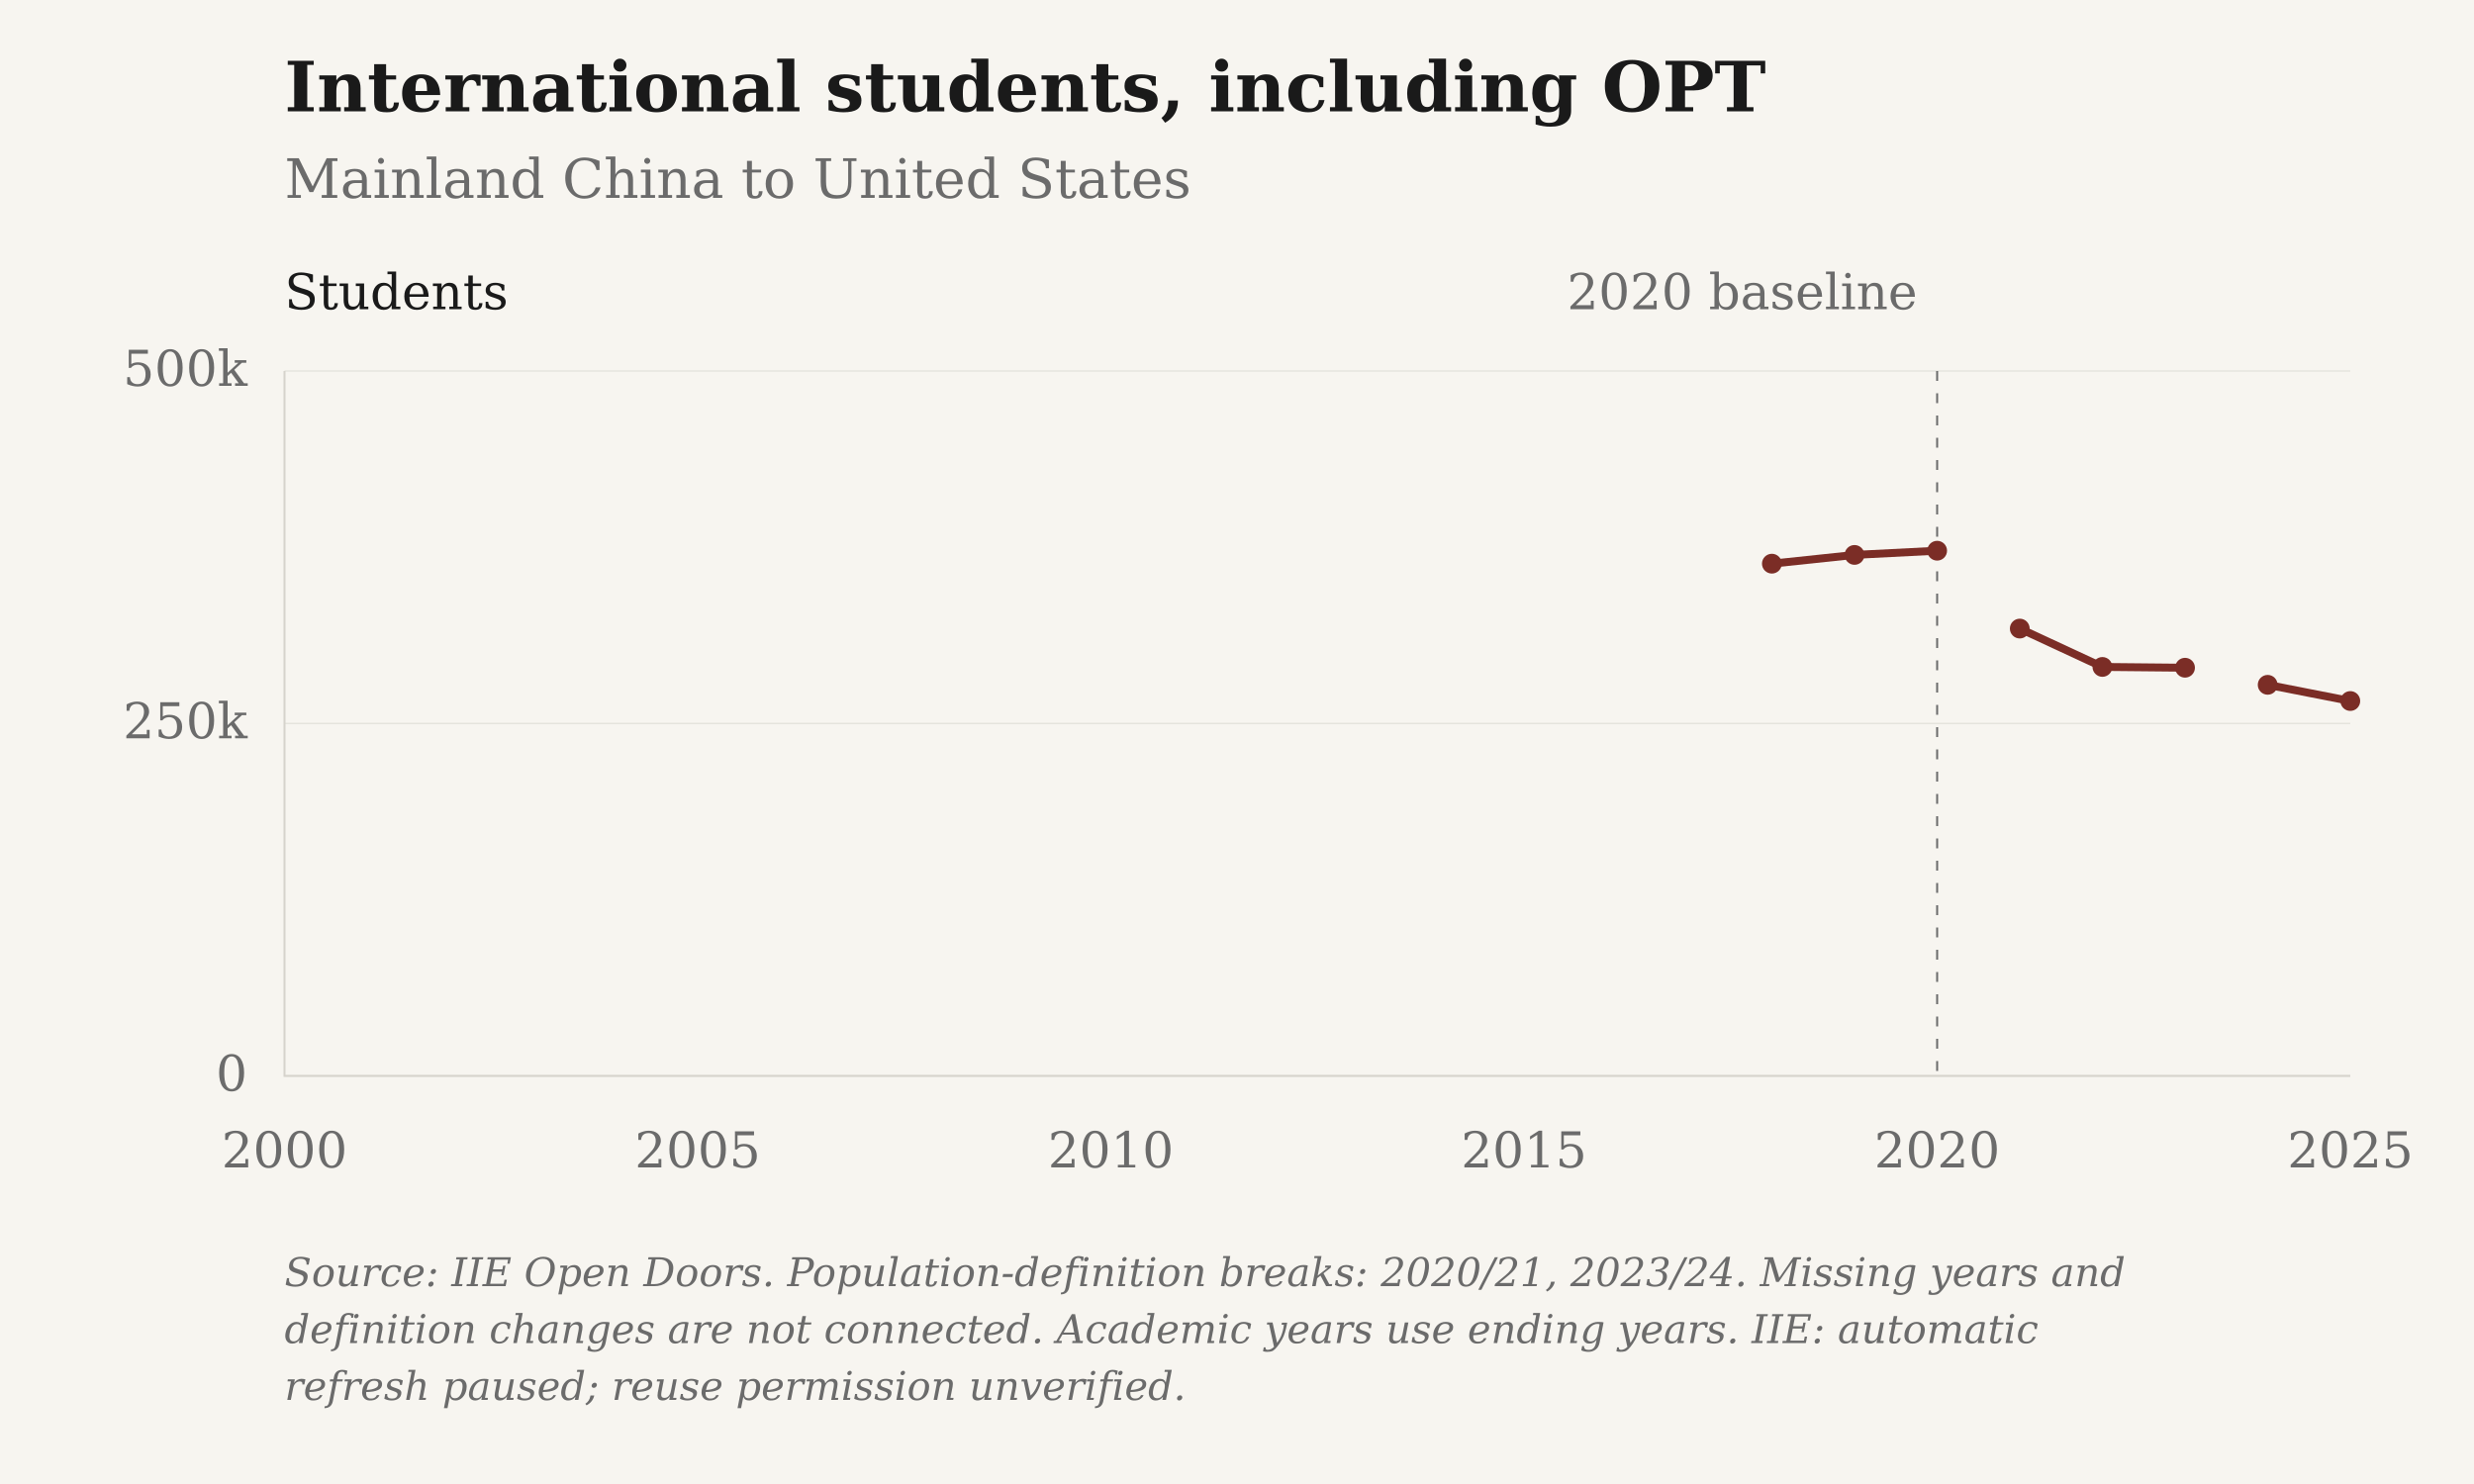
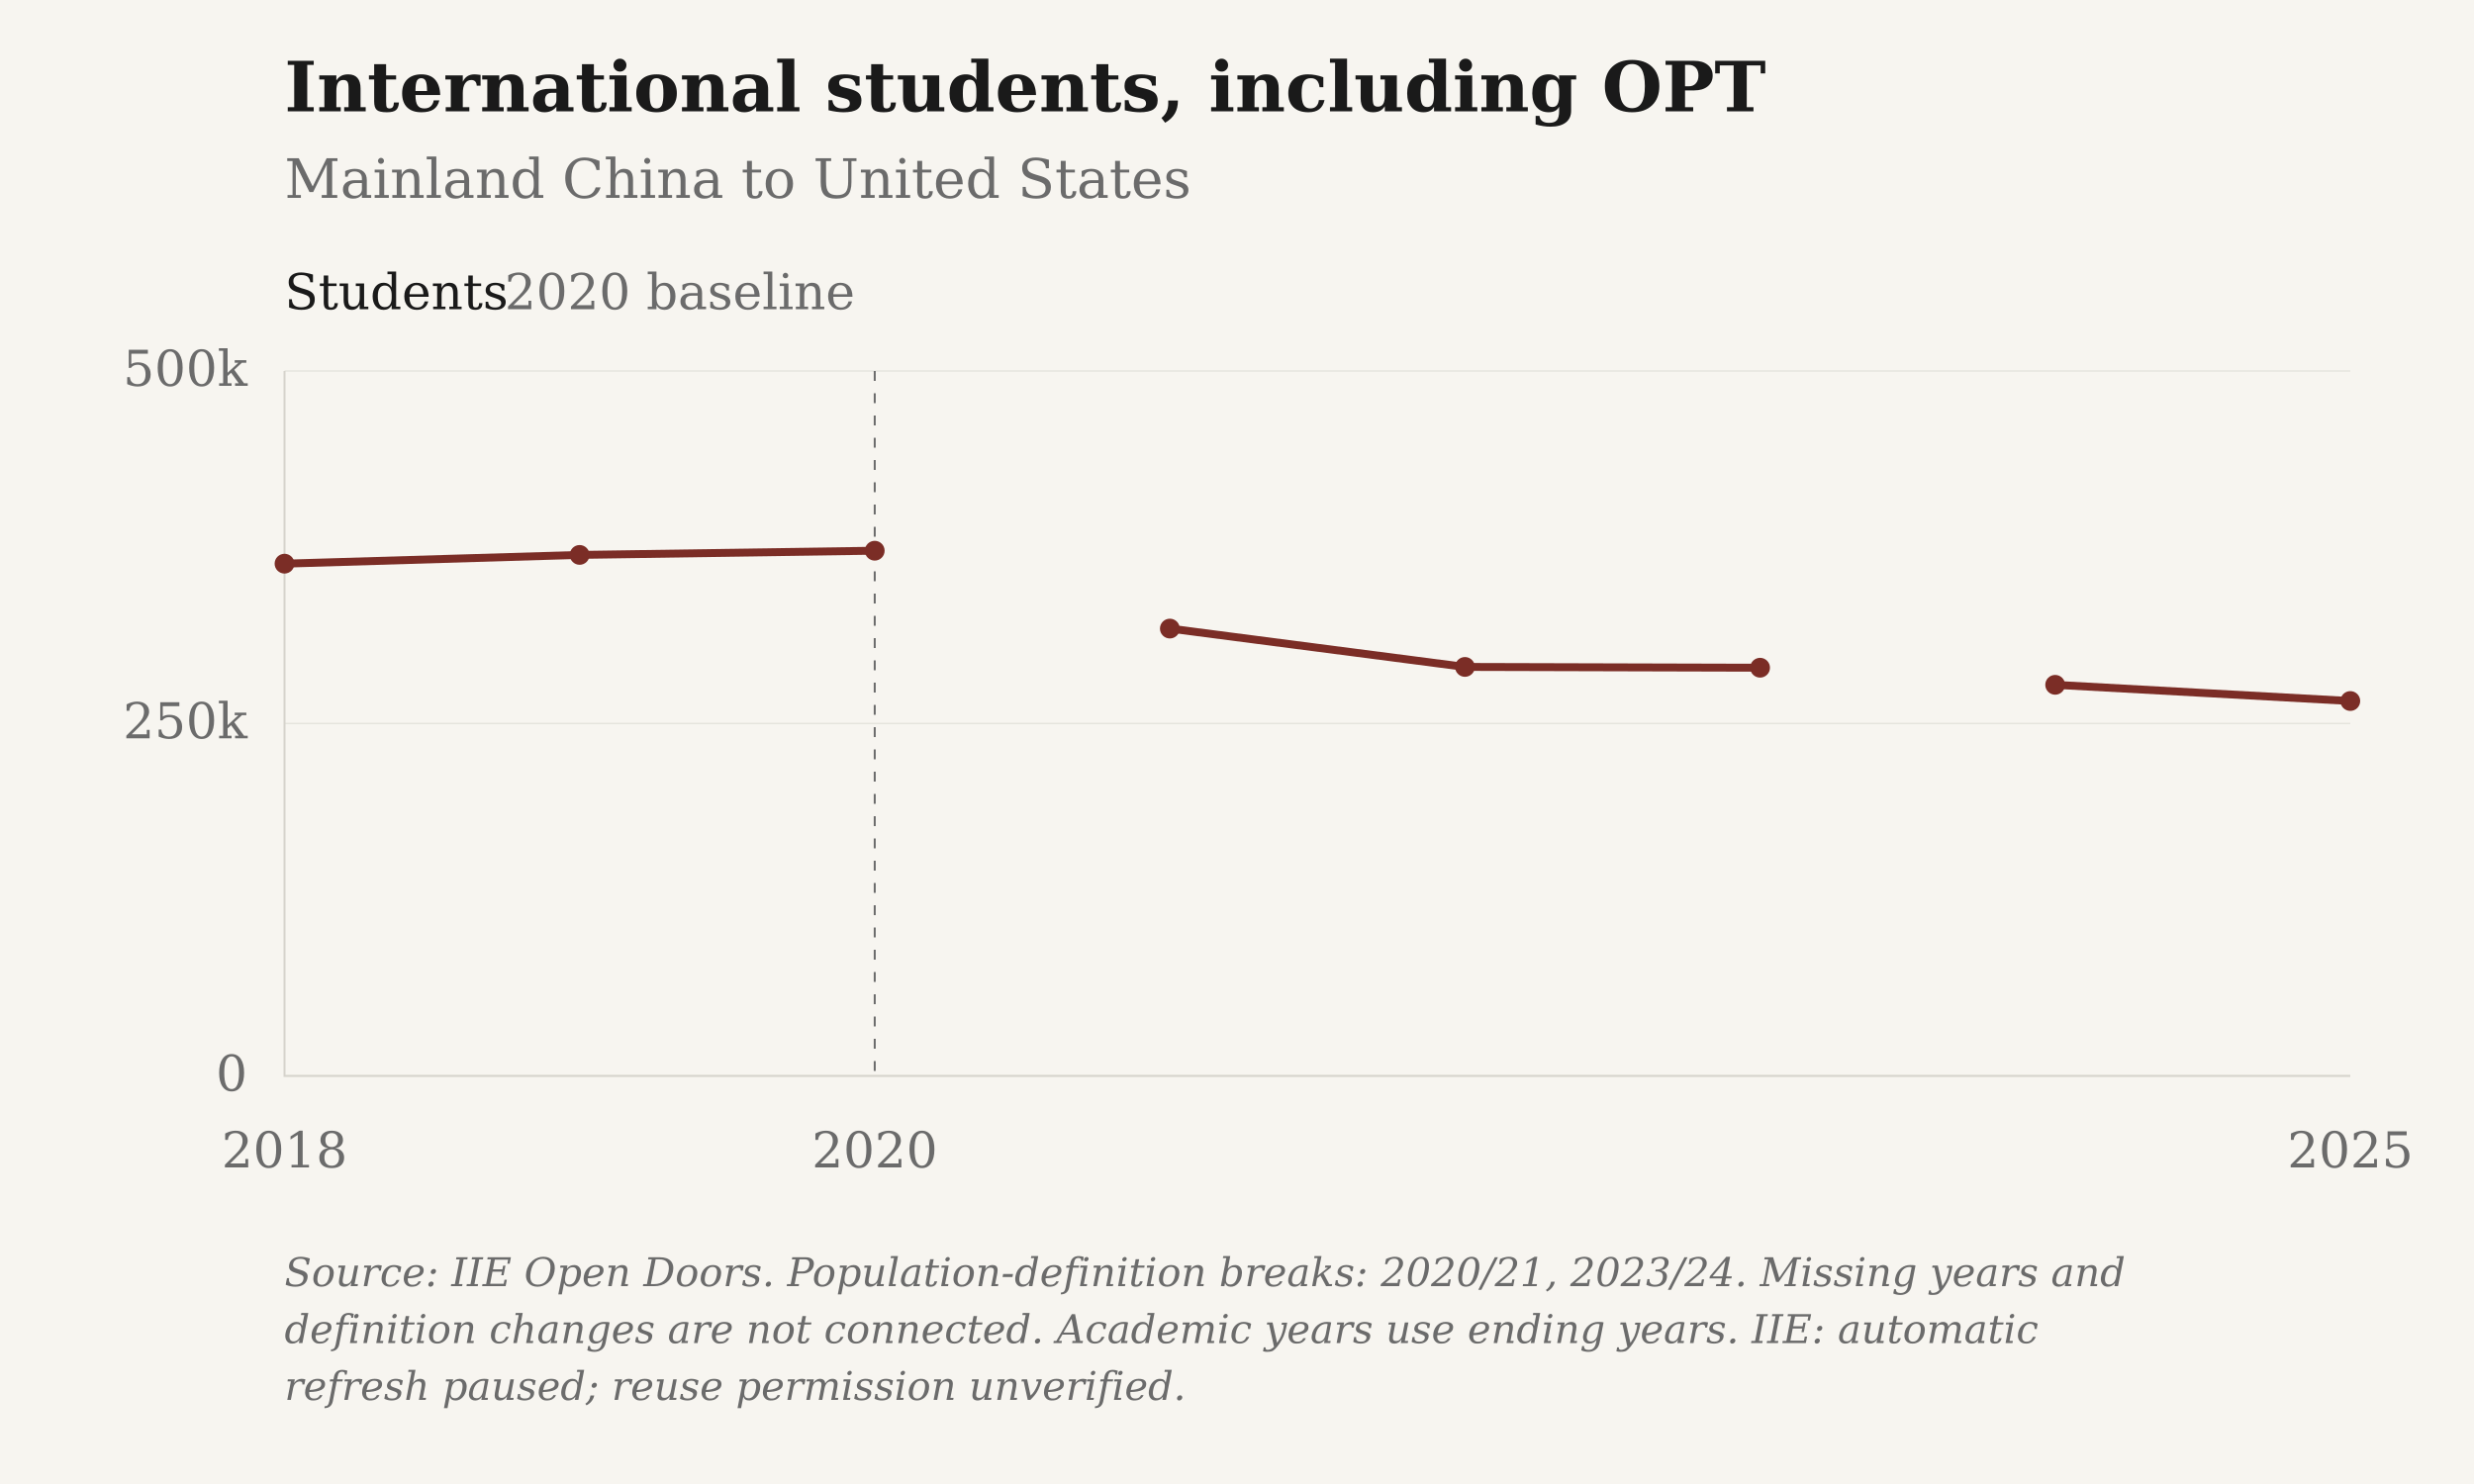
<svg xmlns="http://www.w3.org/2000/svg" viewBox="0 0 1000 600" role="img" aria-label="International students, including OPT: Mainland China to United States">
  <rect class="chart-background" width="1000" height="600" fill="#F7F5F0" />
  <g font-family="DejaVu Serif, Georgia, 'Times New Roman', serif" font-size="20" fill="#6B6B6B">
    <text x="115" y="45" font-size="28" font-weight="bold" fill="#1A1A1A">International students, including OPT</text>
    <text x="115" y="80" font-size="22">Mainland China to United States</text>
    <path d="M115 435.00H950" stroke="#D6D3CC" stroke-opacity="0.6" stroke-width="0.5" />
    <text x="100" y="441.00" text-anchor="end">0</text>
    <path d="M115 292.50H950" stroke="#D6D3CC" stroke-opacity="0.6" stroke-width="0.5" />
    <text x="100" y="298.50" text-anchor="end">250k</text>
    <path d="M115 150.00H950" stroke="#D6D3CC" stroke-opacity="0.6" stroke-width="0.5" />
    <text x="100" y="156.00" text-anchor="end">500k</text>
-     <text x="115.00" y="472" text-anchor="middle">2000</text>
-     <text x="282.00" y="472" text-anchor="middle">2005</text>
-     <text x="449.00" y="472" text-anchor="middle">2010</text>
-     <text x="616.00" y="472" text-anchor="middle">2015</text>
-     <text x="783.00" y="472" text-anchor="middle">2020</text>
+     <text x="115.00" y="472" text-anchor="middle">2018</text>
+     <text x="353.57" y="472" text-anchor="middle">2020</text>
    <text x="950.00" y="472" text-anchor="middle">2025</text>
    <path d="M115 150V435H950" stroke="#D6D3CC" stroke-width="0.8" fill="none" />
-     <path d="M783.00 150V435" stroke="#6B6B6B" stroke-width="0.8" stroke-dasharray="4 5" />
-     <text x="775.00" y="125" text-anchor="end">2020 baseline</text>
+     <path d="M353.57 150V435" stroke="#6B6B6B" stroke-width="0.8" stroke-dasharray="4 5" />
+     <text x="345.57" y="125" text-anchor="end">2020 baseline</text>
    <text x="115" y="125" fill="#1A1A1A">Students</text>
-     <path class="data-line" d="M716.20,227.90 L749.60,224.36 L783.00,222.66 M816.40,254.14 L849.80,269.65 L883.20,269.97 M916.60,276.88 L950.00,283.43" fill="none" stroke="#7B2D26" stroke-width="3.2" stroke-linejoin="round" />
-     <circle cx="716.20" cy="227.90" r="4" fill="#7B2D26" />
-     <circle cx="749.60" cy="224.36" r="4" fill="#7B2D26" />
-     <circle cx="783.00" cy="222.66" r="4" fill="#7B2D26" />
-     <circle cx="816.40" cy="254.14" r="4" fill="#7B2D26" />
-     <circle cx="849.80" cy="269.65" r="4" fill="#7B2D26" />
-     <circle cx="883.20" cy="269.97" r="4" fill="#7B2D26" />
-     <circle cx="916.60" cy="276.88" r="4" fill="#7B2D26" />
+     <path class="data-line" d="M115.00,227.90 L234.29,224.36 L353.57,222.66 M472.86,254.14 L592.14,269.65 L711.43,269.97 M830.71,276.88 L950.00,283.43" fill="none" stroke="#7B2D26" stroke-width="3.2" stroke-linejoin="round" />
+     <circle cx="115.00" cy="227.90" r="4" fill="#7B2D26" />
+     <circle cx="234.29" cy="224.36" r="4" fill="#7B2D26" />
+     <circle cx="353.57" cy="222.66" r="4" fill="#7B2D26" />
+     <circle cx="472.86" cy="254.14" r="4" fill="#7B2D26" />
+     <circle cx="592.14" cy="269.65" r="4" fill="#7B2D26" />
+     <circle cx="711.43" cy="269.97" r="4" fill="#7B2D26" />
+     <circle cx="830.71" cy="276.88" r="4" fill="#7B2D26" />
    <circle cx="950.00" cy="283.43" r="4" fill="#7B2D26" />
    <text class="figure-source" x="115" y="520" font-size="16" font-style="italic">Source: IIE Open Doors. Population-definition breaks: 2020/21, 2023/24. Missing years and</text>
    <text class="figure-source" x="115" y="543" font-size="16" font-style="italic">definition changes are not connected. Academic years use ending years. IIE: automatic</text>
    <text class="figure-source" x="115" y="566" font-size="16" font-style="italic">refresh paused; reuse permission unverified.</text>
  </g>
</svg>
